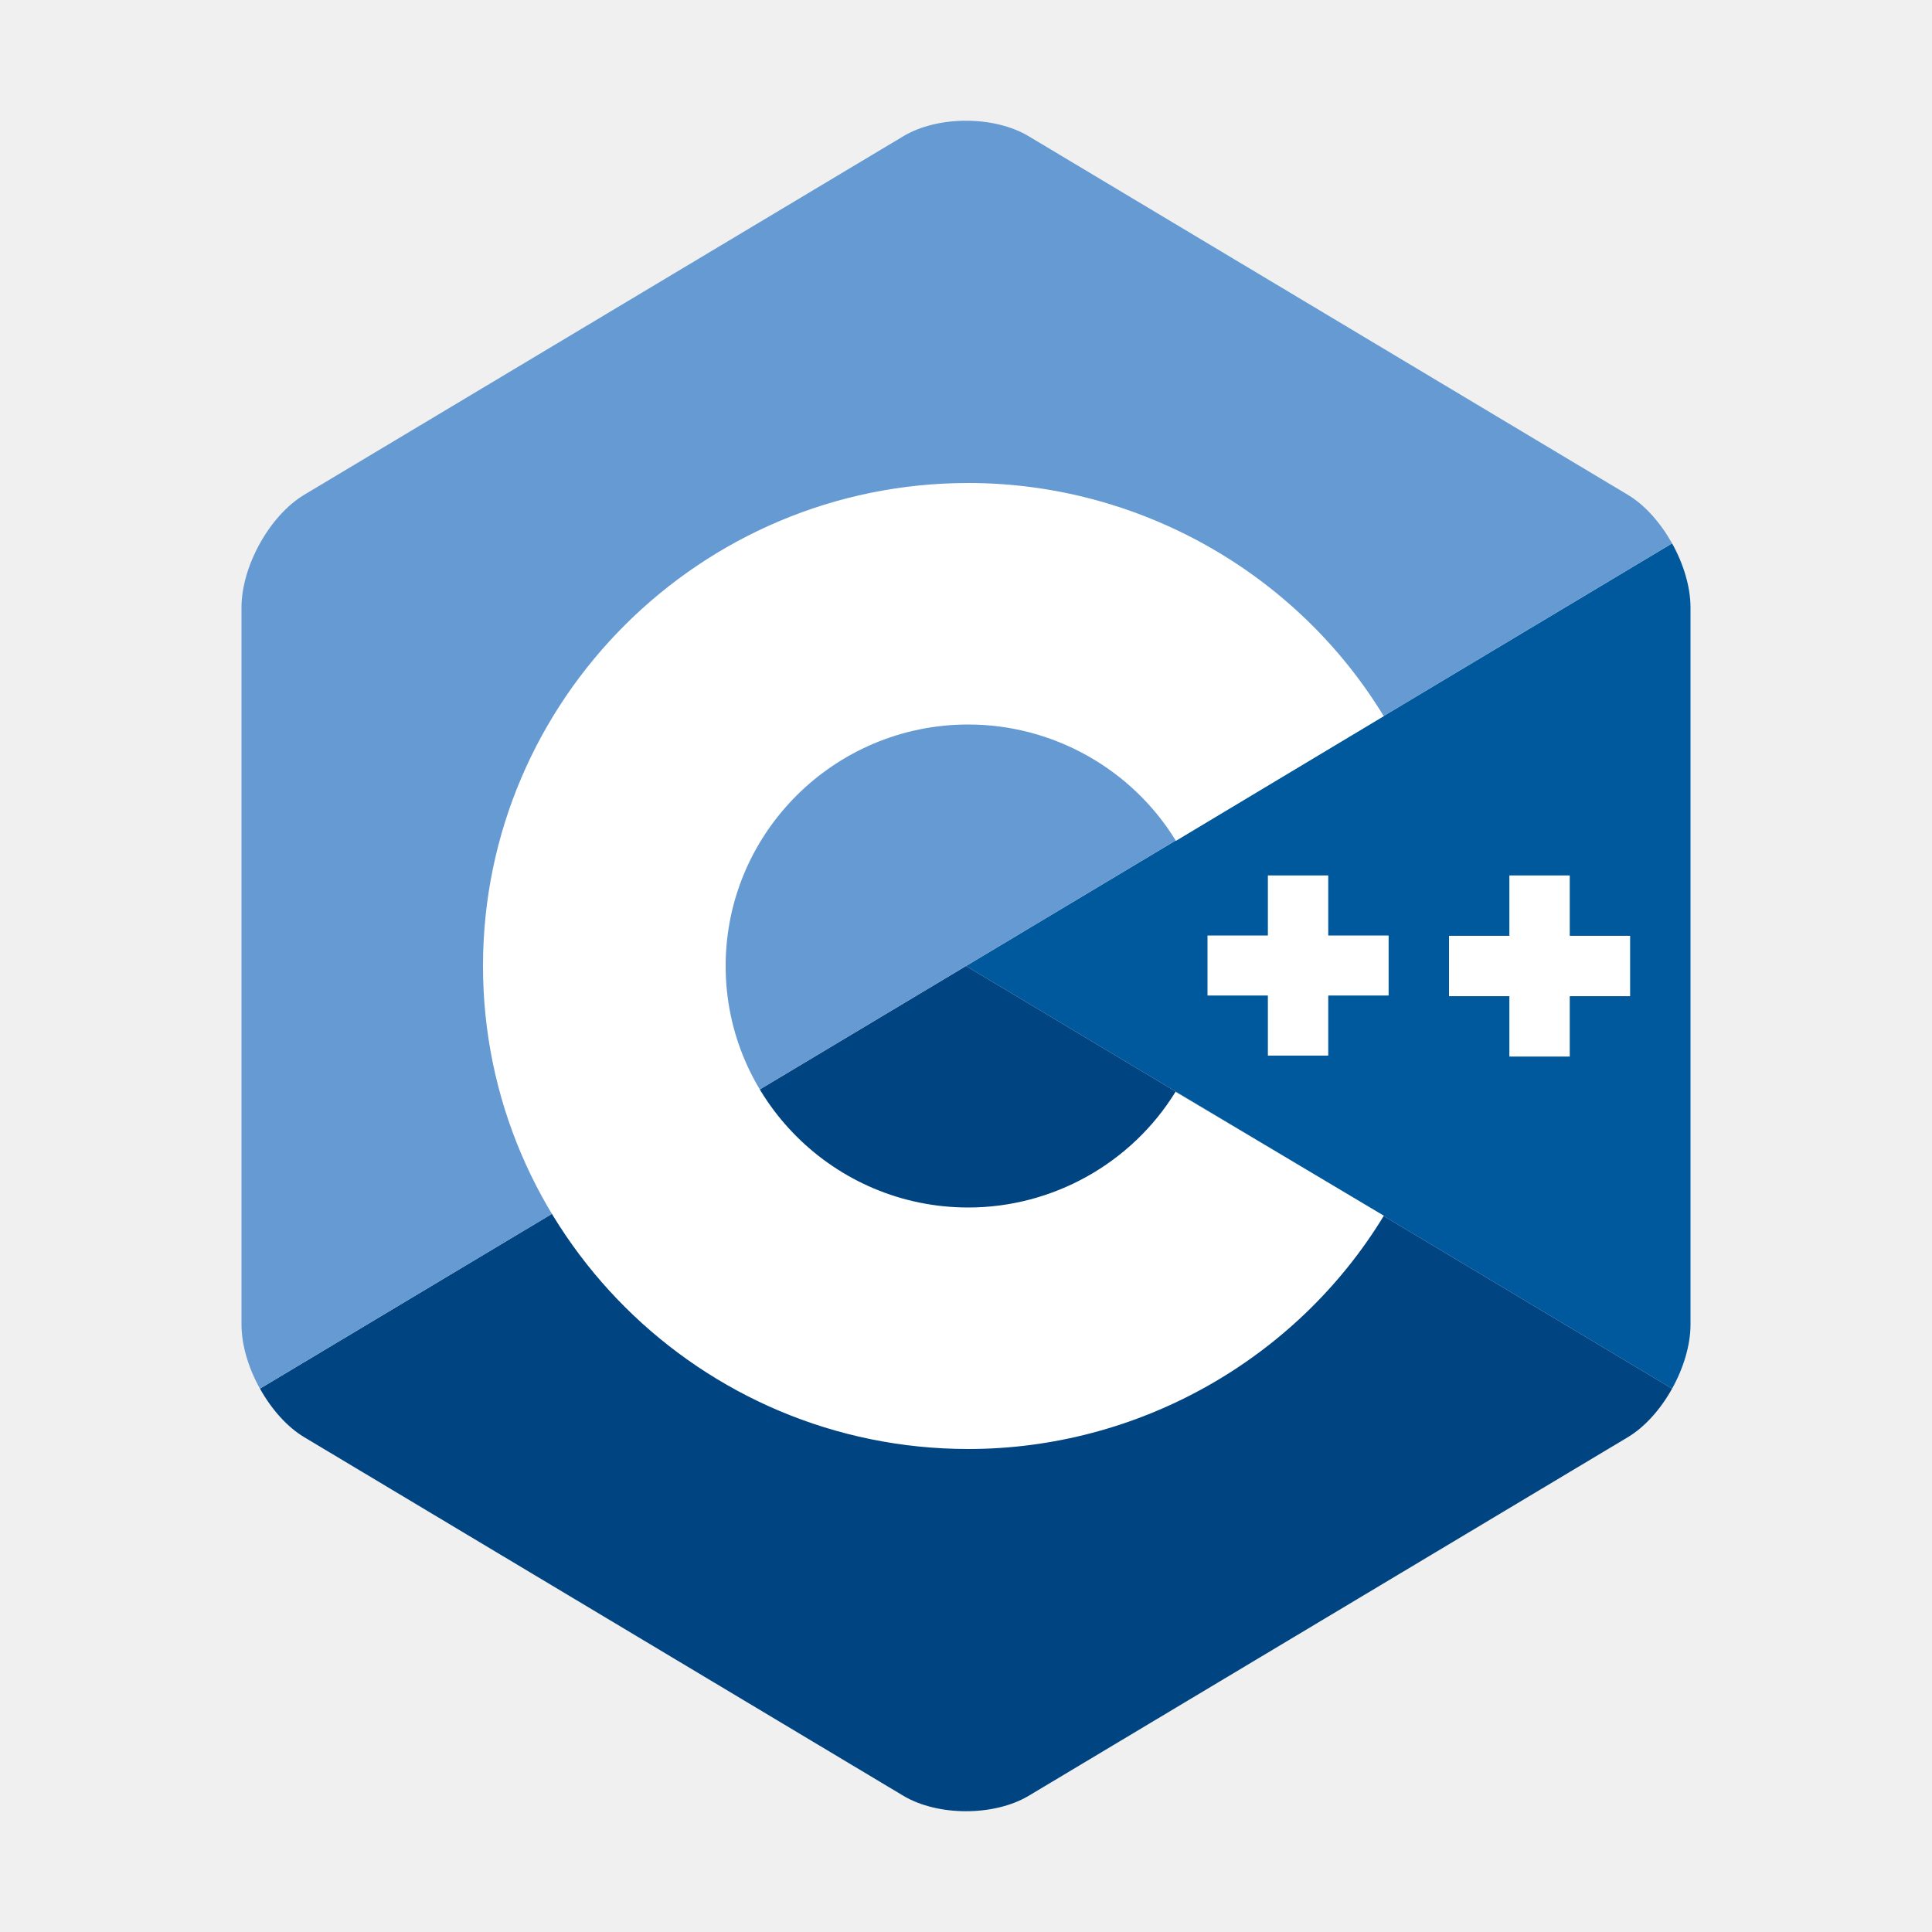
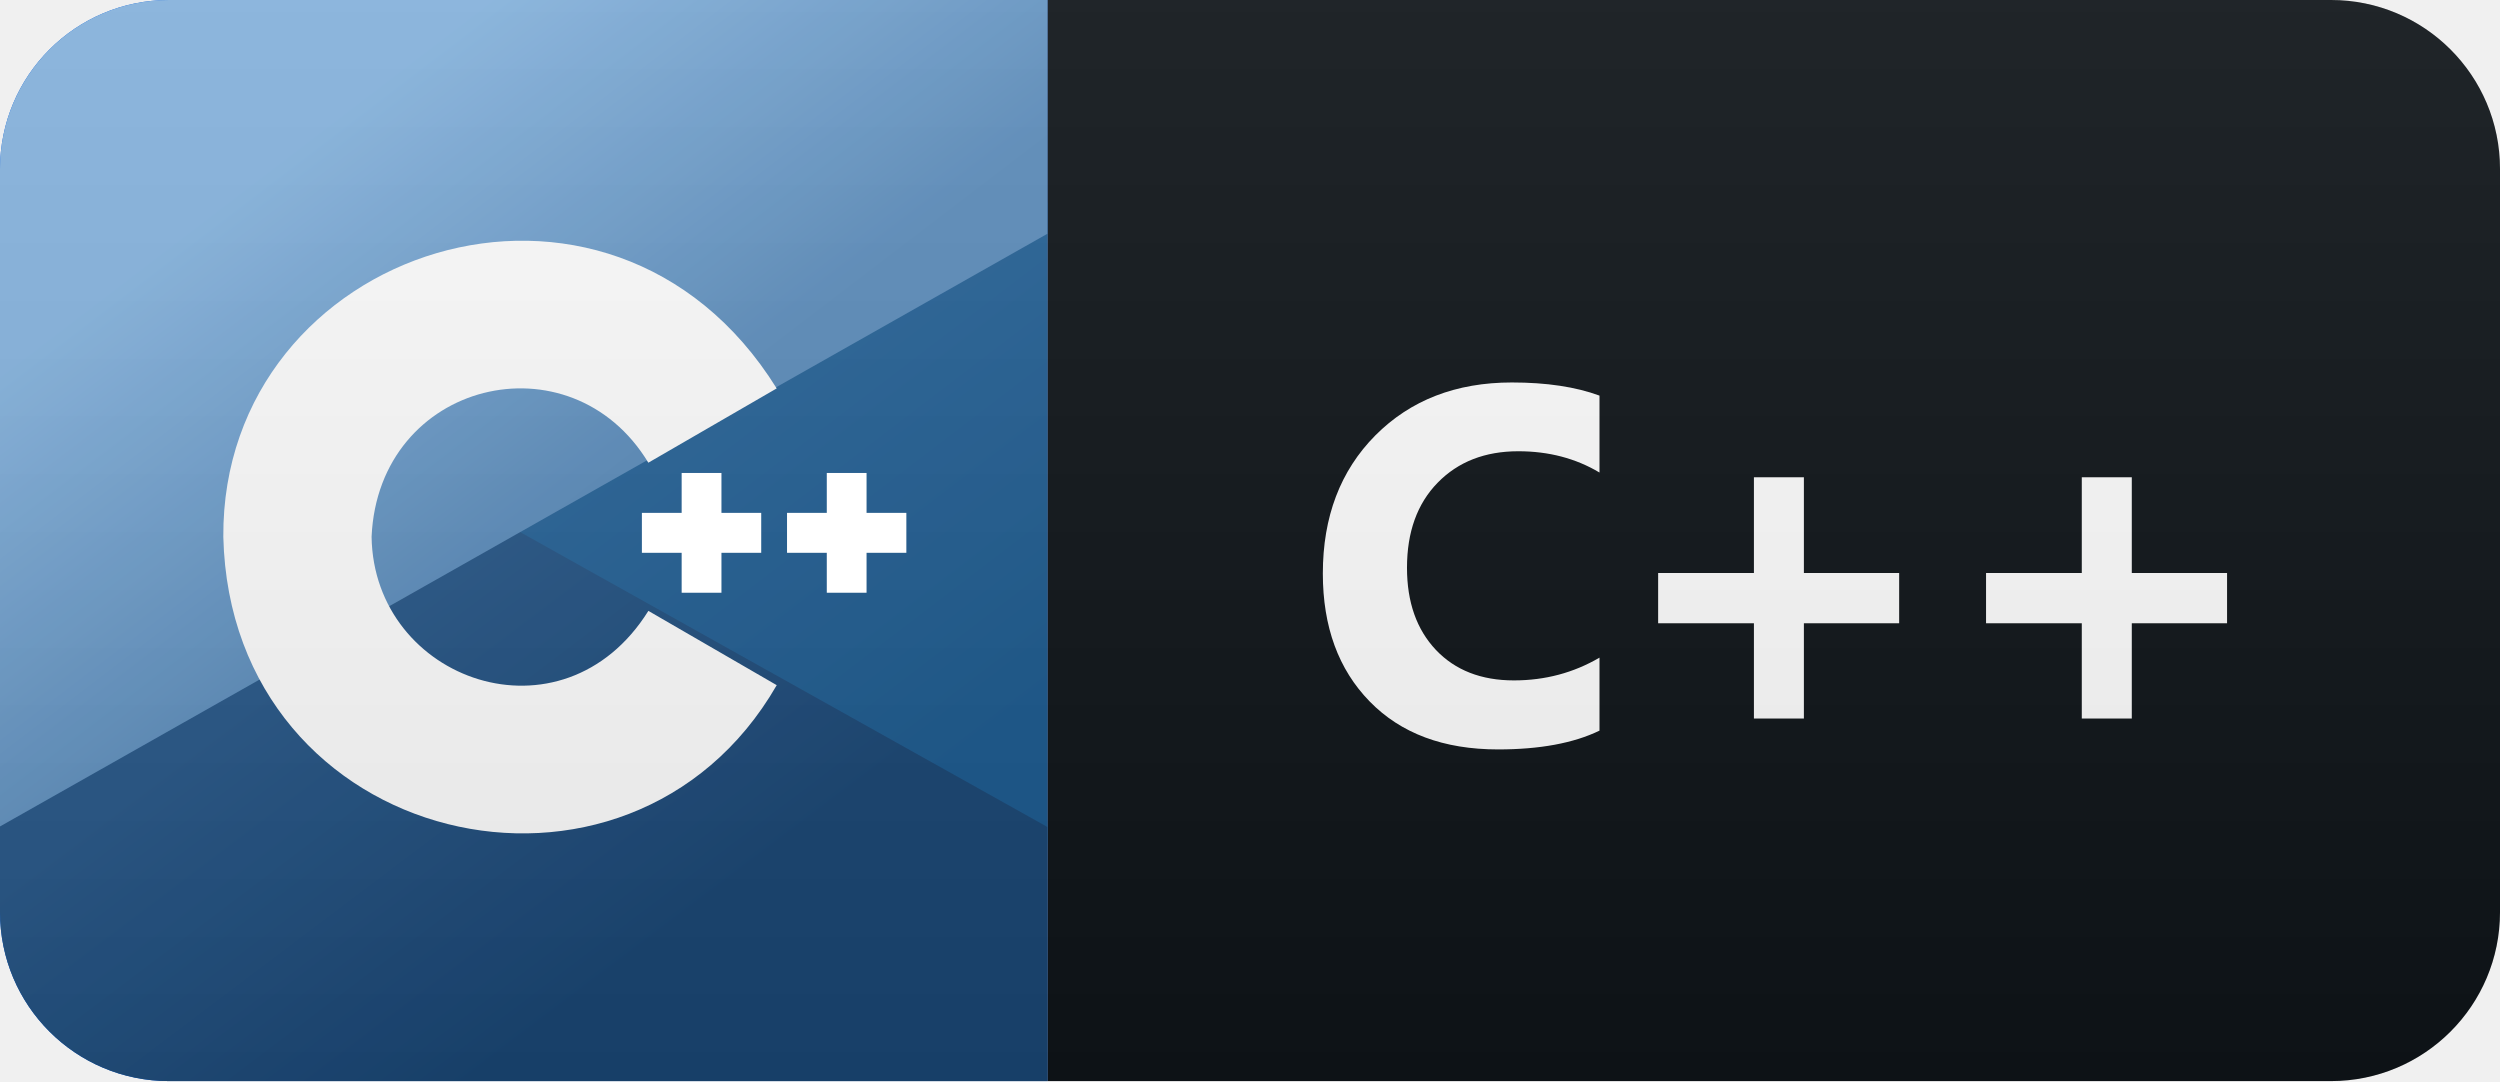
- <svg xmlns="http://www.w3.org/2000/svg" width="800px" height="800px" viewBox="0 0 32 32" fill="none">
-   <path d="M27.695 23C27.883 22.662 28 22.281 28 21.939V10.061C28 9.719 27.883 9.338 27.695 9L16 16L27.695 23Z" fill="#00599C" />
-   <path d="M17.04 29.743L26.961 23.805C27.247 23.634 27.507 23.338 27.695 23L16 16L4.306 23C4.494 23.338 4.754 23.634 5.04 23.805L14.961 29.743C15.533 30.085 16.468 30.085 17.04 29.743Z" fill="#004482" />
-   <path d="M27.695 9C27.506 8.662 27.247 8.366 26.961 8.195L17.039 2.257C16.468 1.914 15.532 1.914 14.961 2.257L5.039 8.195C4.468 8.537 4 9.377 4 10.061V21.939C4 22.281 4.117 22.662 4.305 23L16 16L27.695 9Z" fill="#659AD2" />
-   <path d="M16.038 24C11.606 24 8 20.411 8 16C8 11.589 11.606 8 16.038 8C18.846 8 21.467 9.476 22.919 11.862L19.477 13.927C18.749 12.736 17.44 12 16.038 12C13.822 12 12.019 13.794 12.019 16C12.019 18.206 13.822 20 16.038 20C17.436 20 18.742 19.268 19.471 18.083L22.921 20.136C21.469 22.523 18.847 24 16.038 24Z" fill="white" />
-   <path d="M23 15.495H22V14.5H21V15.495H20V16.489H21V17.484H22V16.489H23V15.495Z" fill="white" />
-   <path d="M27 15.5H26V14.5H25V15.5H24V16.5H25V17.5H26V16.5H27V15.5Z" fill="white" />
+ <svg xmlns="http://www.w3.org/2000/svg" width="74" height="32" viewBox="0 0 74 32" fill="none">
+   <path d="M69 0H31V32H69C71.761 32 74 29.761 74 27V5C74 2.239 71.761 0 69 0Z" fill="#0F1418" />
+   <path d="M31 0H5C2.239 0 0 2.239 0 5V27C0 29.761 2.239 32 5 32H31V0Z" fill="#035BDA" />
+   <path d="M31 6H12V25H31V6Z" fill="url(#paint0_linear)" />
+   <path d="M31 24.477L10.479 13H0V27C0 29.761 2.239 32 5 32H31V24.477Z" fill="url(#paint1_linear)" />
+   <path d="M0 24.463L31 6.921V0H5C2.239 0 0 2.239 0 5V24.463Z" fill="url(#paint2_linear)" />
+   <path d="M6.61 15.889C6.559 7.318 18.039 3.533 22.99 11.497L19.191 13.696C16.898 9.903 11.204 11.259 10.999 15.889C11.061 20.157 16.657 22.139 19.192 18.082L22.991 20.281C18.627 27.855 6.83 25.13 6.61 15.889Z" fill="white" />
+   <path d="M47.345 21.627C46.578 21.998 45.577 22.183 44.342 22.183C42.731 22.183 41.464 21.709 40.541 20.762C39.618 19.815 39.156 18.553 39.156 16.976C39.156 15.296 39.674 13.934 40.709 12.889C41.749 11.844 43.097 11.321 44.752 11.321C45.777 11.321 46.642 11.451 47.345 11.71V13.987C46.642 13.567 45.841 13.357 44.943 13.357C43.956 13.357 43.16 13.668 42.555 14.288C41.949 14.908 41.647 15.748 41.647 16.807C41.647 17.823 41.932 18.633 42.504 19.239C43.075 19.839 43.844 20.14 44.811 20.14C45.733 20.14 46.578 19.915 47.345 19.466V21.627ZM56.215 18.448H53.395V21.268H51.916V18.448H49.081V16.961H51.916V14.127H53.395V16.961H56.215V18.448ZM65.921 18.448H63.101V21.268H61.621V18.448H58.787V16.961H61.621V14.127H63.101V16.961H65.921V18.448Z" fill="white" />
+   <path d="M69 0H5C2.239 0 0 2.239 0 5V27C0 29.761 2.239 32 5 32H69C71.761 32 74 29.761 74 27V5C74 2.239 71.761 0 69 0Z" fill="url(#paint3_linear)" />
+   <path d="M26.828 16.363H25.65V17.545H24.473V16.363H23.296V15.181H24.473V14H25.65V15.181H26.828V16.363Z" fill="white" />
+   <path d="M22.532 16.363H21.355V17.545H20.177V16.363H19V15.181H20.177V14H21.355V15.181H22.532V16.363Z" fill="white" />
+   <defs>
+     <linearGradient id="paint0_linear" x1="18.506" y1="11.752" x2="27.438" y2="23.442" gradientUnits="userSpaceOnUse">
+       <stop stop-color="#296599" />
+       <stop offset="1" stop-color="#1B598E" />
+     </linearGradient>
+     <linearGradient id="paint1_linear" x1="8.657" y1="19.773" x2="16.508" y2="30.17" gradientUnits="userSpaceOnUse">
+       <stop stop-color="#29598A" />
+       <stop offset="1" stop-color="#1A4674" />
+     </linearGradient>
+     <linearGradient id="paint2_linear" x1="9.003" y1="4.1" x2="17.158" y2="14.774" gradientUnits="userSpaceOnUse">
+       <stop stop-color="#88B6E1" />
+       <stop offset="1" stop-color="#5C8DBC" />
+     </linearGradient>
+     <linearGradient id="paint3_linear" x1="0" y1="0" x2="0" y2="32" gradientUnits="userSpaceOnUse">
+       <stop stop-color="#BBBBBB" stop-opacity="0.1" />
+       <stop offset="1" stop-opacity="0.1" />
+     </linearGradient>
+   </defs>
</svg>
